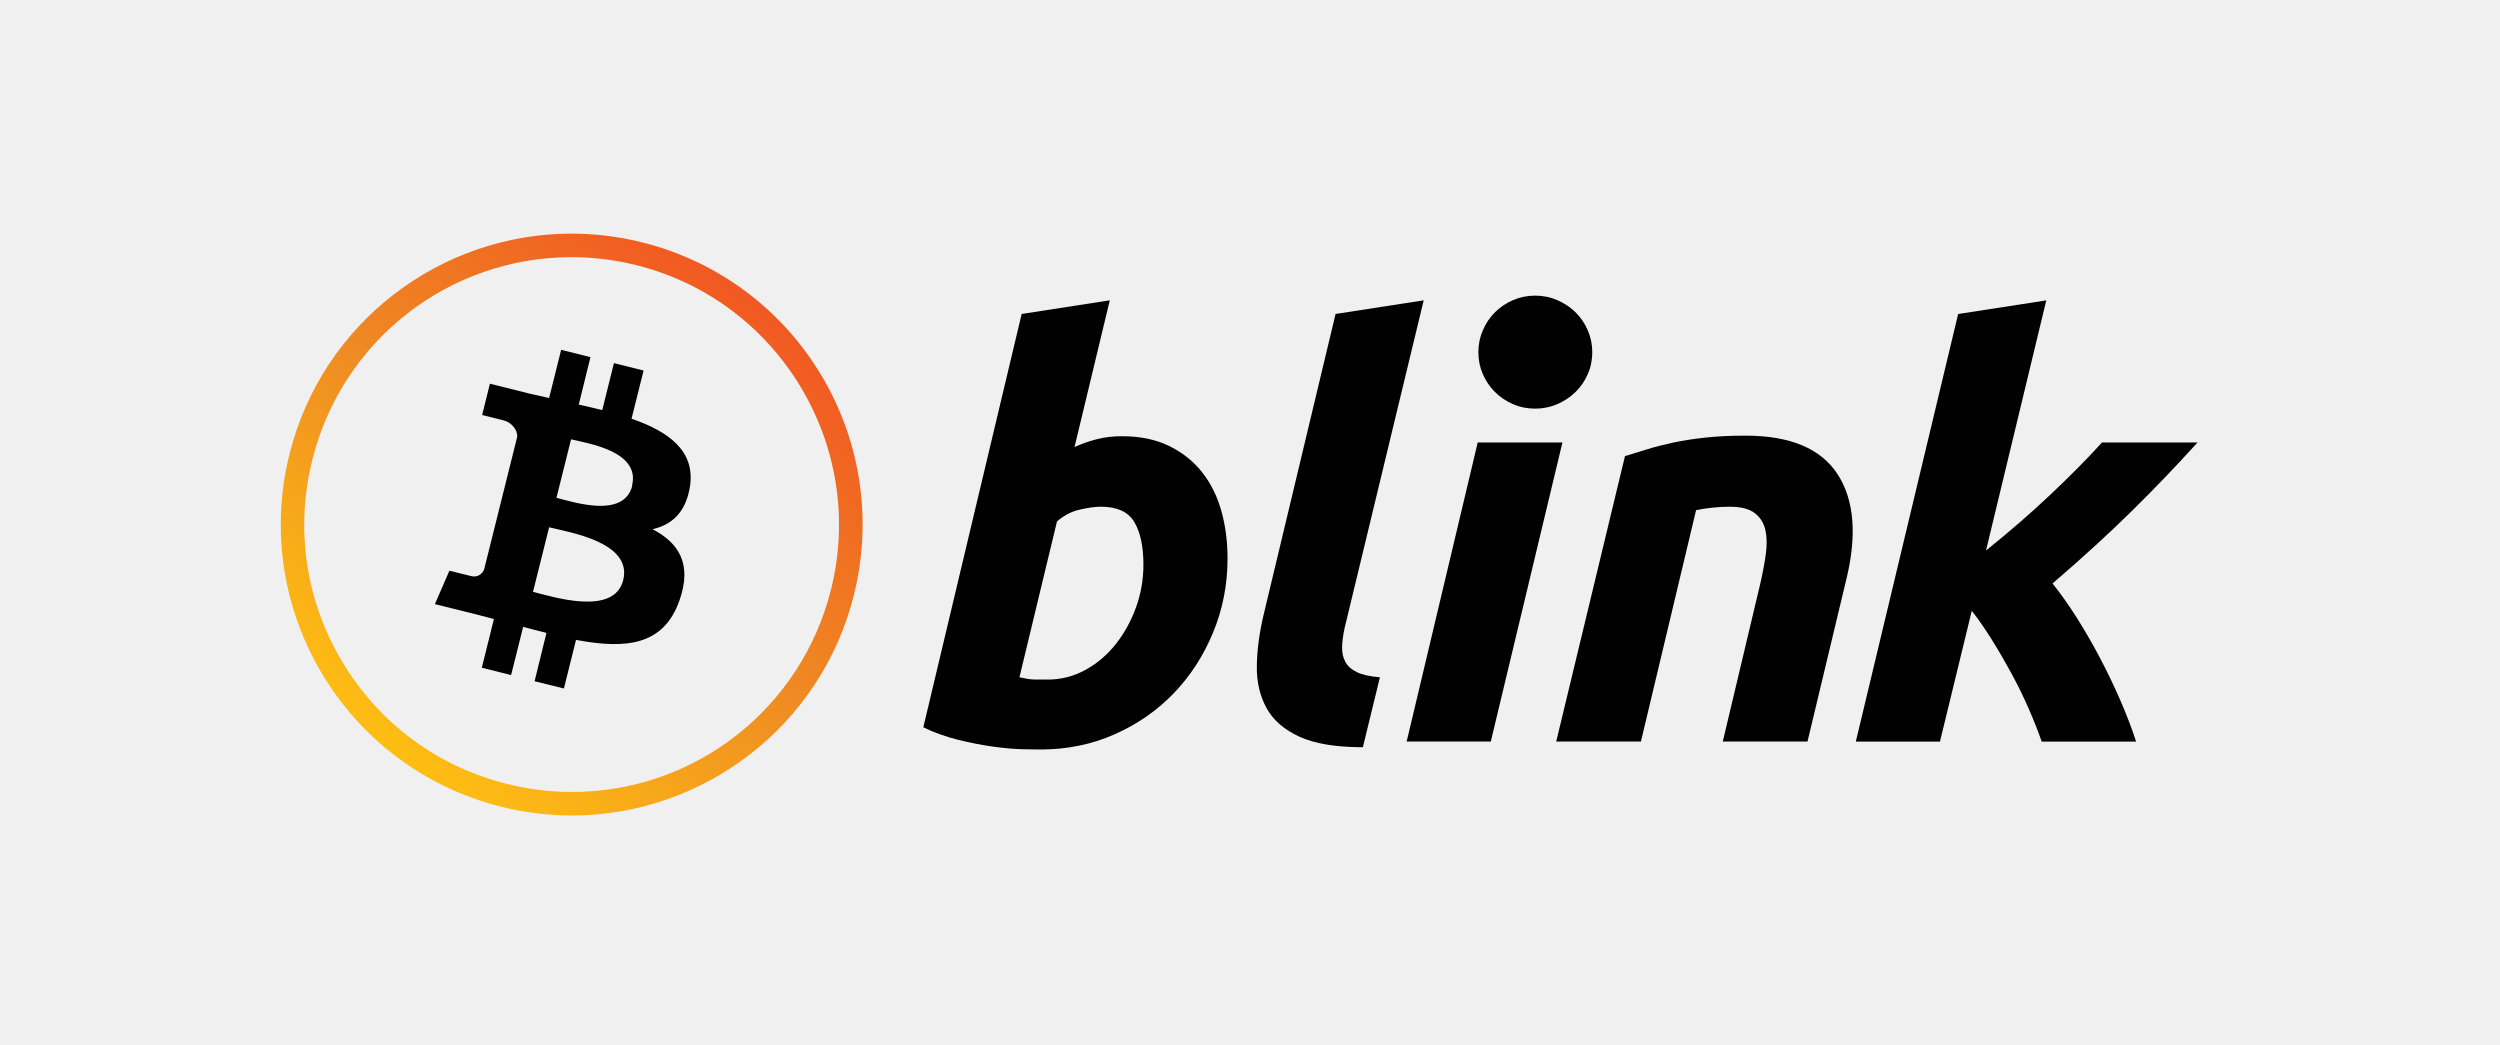
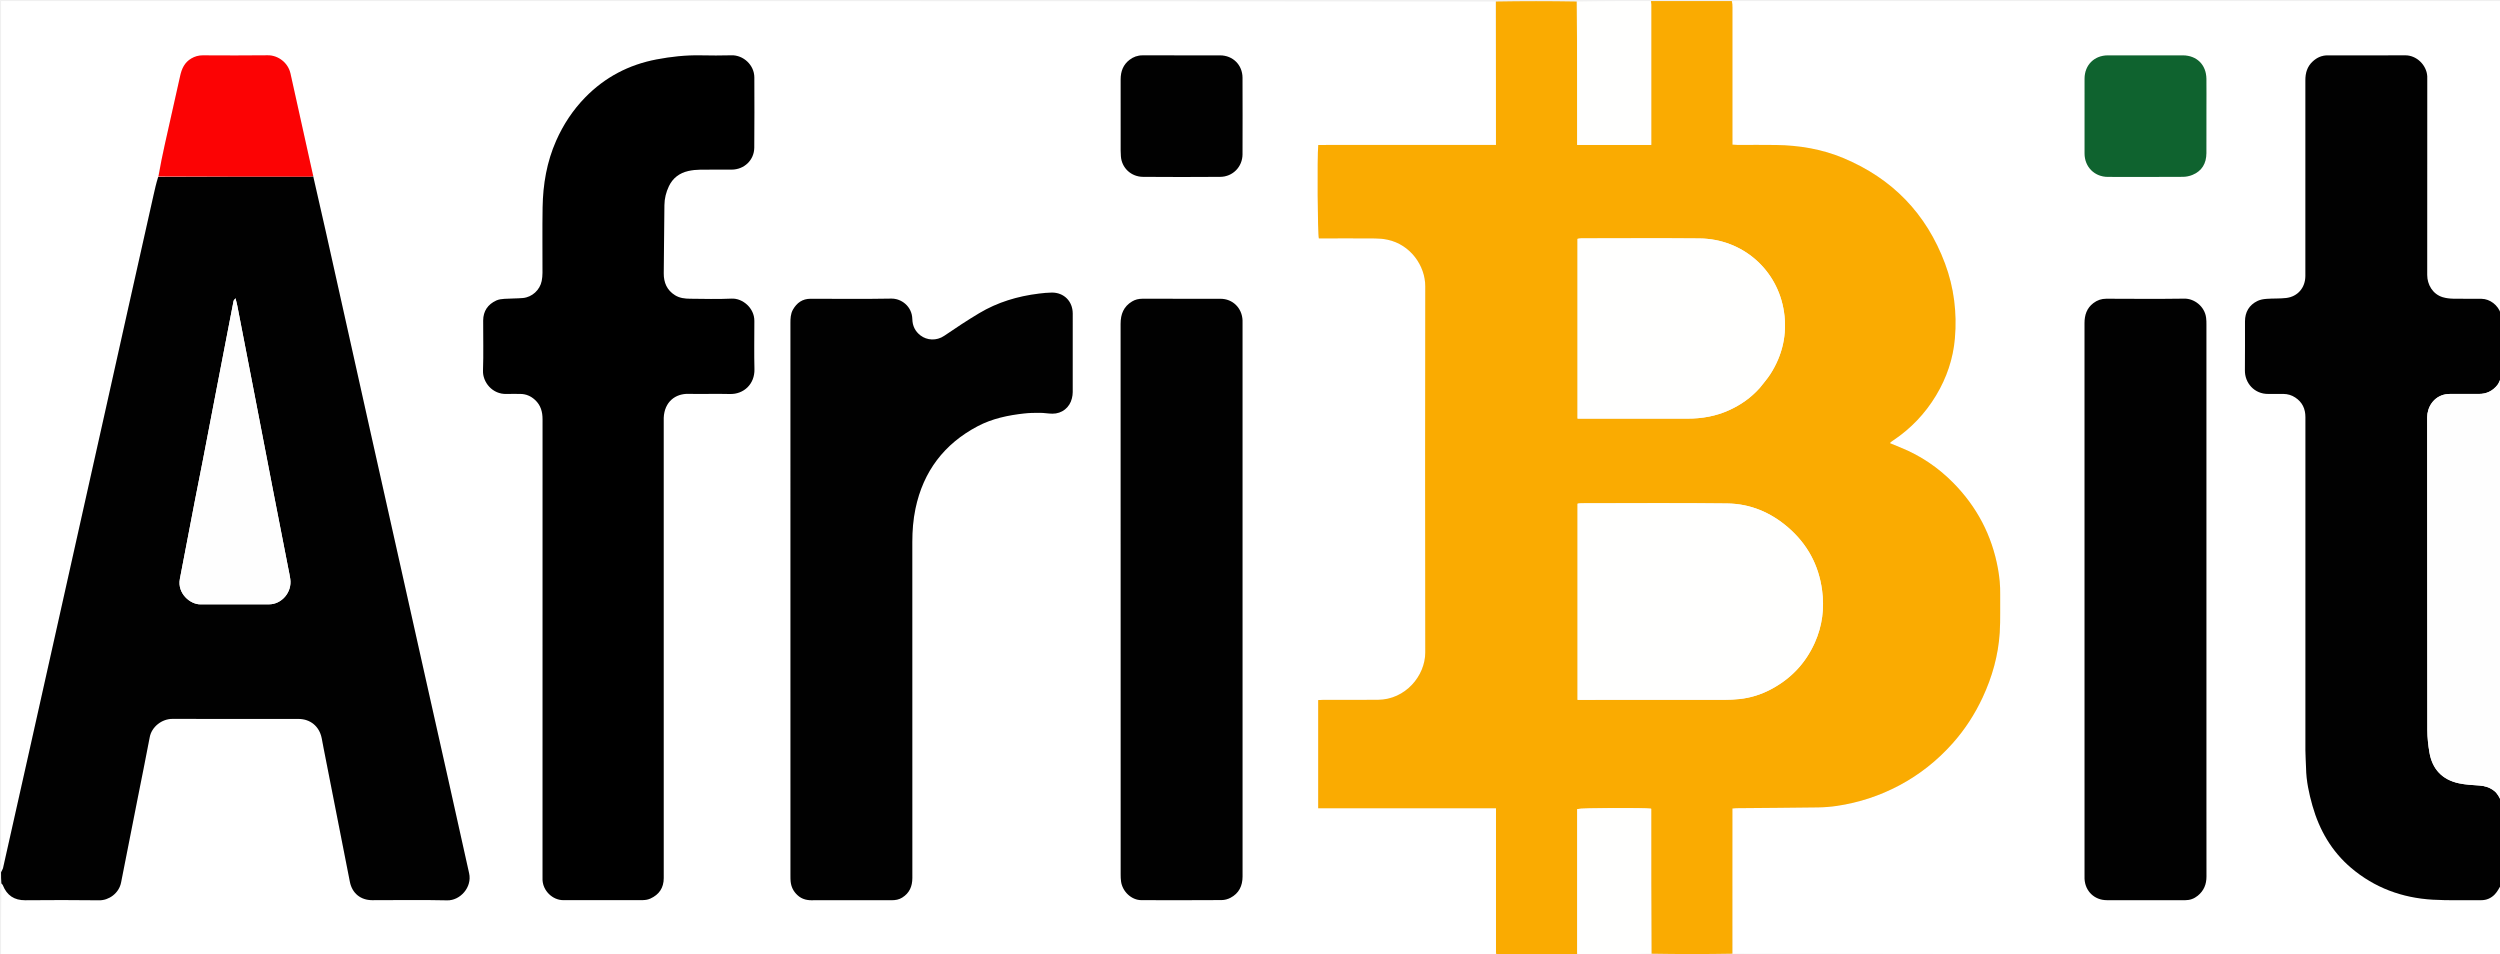
- <svg xmlns="http://www.w3.org/2000/svg" viewBox="0 0 1003 419" fill="none">
-   <path d="M257.76 97.27C257.66 97.24 257.55 97.21 257.44 97.19C248.01 94.85 238.57 93.73 229.27 93.73H229.23C176.88 93.75 129.27 129.25 116.1 182.36C100.59 244.91 138.72 308.2 201.27 323.71C210.7 326.05 220.15 327.17 229.45 327.17C281.82 327.17 329.45 291.66 342.62 238.54C358.1 176.11 320.15 112.93 257.76 97.27ZM333.46 236.27C321.57 284.23 278.79 317.73 229.45 317.73C220.77 317.73 212.05 316.66 203.54 314.55C175.73 307.66 152.28 290.35 137.49 265.81C122.7 241.27 118.36 212.44 125.26 184.64C137.15 136.69 179.97 103.2 229.3 103.17C237.97 103.17 246.67 104.24 255.25 106.37L255.36 106.4L255.47 106.43C312.67 120.78 347.65 179.03 333.46 236.27Z" fill="url(#paint0_linear_741_321)" />
-   <path d="M253.68 194.83C250.33 208.24 229.89 201.36 223.25 199.72L229.11 176.26C235.64 177.87 257.03 180.95 253.57 194.82H253.68V194.83ZM250.03 232.73C246.41 247.34 221.81 239.43 213.84 237.45L220.31 211.55C228.28 213.56 253.82 217.48 250.03 232.73ZM276.84 195.03C278.95 180.75 268.09 173.08 253.38 167.99L258.21 148.65L246.31 145.7L241.62 164.53C238.54 163.76 235.35 163.02 232.2 162.32L236.89 143.29L225.13 140.34L220.3 159.68L212.8 158L196.55 153.94L193.43 166.51C193.43 166.51 201.55 168.49 201.98 168.65C204.61 169.18 207.73 172.01 207.48 175.35L194.27 228.3C193.55 230.56 191.14 231.8 188.88 231.08C188.63 231.01 180.3 228.97 180.3 228.97L174.47 242.38L189.78 246.17L198.16 248.35L193.3 267.89L205.06 270.84L209.89 251.5C213.06 252.37 216.18 253.17 219.24 253.91L214.48 273.31L226.24 276.22L231.1 256.72C251.21 260.51 266.25 259 272.62 240.84C277.75 226.23 272.35 217.82 261.8 212.32C269.5 210.55 275.2 205.63 276.84 195.03Z" fill="#010101" />
-   <path d="M450.06 175.01C457.36 175.01 463.67 176.3 468.99 178.89C474.31 181.48 478.72 184.97 482.22 189.38C485.72 193.79 488.3 198.96 489.98 204.89C491.65 210.82 492.49 217.21 492.49 224.05C492.49 234.54 490.55 244.47 486.67 253.82C482.79 263.17 477.51 271.31 470.82 278.23C464.13 285.15 456.22 290.63 447.09 294.65C437.97 298.68 428.08 300.7 417.43 300.7C416.06 300.7 413.67 300.66 410.24 300.59C406.82 300.51 402.9 300.17 398.49 299.56C394.08 298.95 389.4 298.04 384.46 296.82C379.52 295.61 374.84 293.93 370.43 291.8L409.89 125.96L445.25 120.49L431.1 179.35C434.14 177.98 437.18 176.92 440.23 176.16C443.29 175.39 446.56 175.01 450.06 175.01ZM420.41 272.64C425.73 272.64 430.75 271.35 435.47 268.76C440.18 266.18 444.25 262.72 447.67 258.38C451.09 254.05 453.79 249.14 455.77 243.67C457.75 238.19 458.74 232.49 458.74 226.56C458.74 219.26 457.52 213.56 455.09 209.45C452.66 205.35 448.17 203.29 441.63 203.29C439.5 203.29 436.73 203.67 433.3 204.43C429.88 205.19 426.8 206.79 424.06 209.22L409 271.73C409.91 271.88 410.71 272.03 411.39 272.19C412.07 272.34 412.79 272.46 413.56 272.53C414.32 272.61 415.23 272.64 416.3 272.64C417.36 272.64 418.73 272.64 420.41 272.64Z" fill="#010101" />
-   <path d="M546.78 299.79C535.98 299.79 527.5 298.38 521.35 295.57C515.19 292.76 510.78 288.92 508.12 284.05C505.46 279.18 504.16 273.6 504.24 267.28C504.32 260.97 505.19 254.24 506.86 247.09L535.83 125.96L571.19 120.49L539.48 251.88C538.87 254.62 538.53 257.13 538.45 259.41C538.37 261.69 538.79 263.71 539.71 265.45C540.62 267.2 542.18 268.61 544.39 269.67C546.59 270.73 549.67 271.42 553.63 271.72L546.78 299.79Z" fill="#010101" />
-   <path d="M598.11 297.51H564.35L592.86 177.52H626.85L598.11 297.51Z" fill="#010101" />
-   <path d="M651.94 182.99C654.52 182.23 657.38 181.36 660.49 180.37C663.61 179.38 667.11 178.47 670.98 177.63C674.86 176.8 679.19 176.11 683.99 175.58C688.78 175.05 694.22 174.78 700.3 174.78C718.24 174.78 730.56 179.95 737.26 190.29C743.95 200.63 745.09 214.78 740.68 232.72L725.17 297.51H691.18L706.24 234.09C707.15 230.14 707.87 226.3 708.41 222.57C708.94 218.84 708.9 215.57 708.3 212.76C707.69 209.95 706.28 207.67 704.08 205.92C701.87 204.17 698.49 203.3 693.93 203.3C689.52 203.3 685.03 203.76 680.47 204.67L658.34 297.51H624.35L651.94 182.99Z" fill="#010101" />
-   <path d="M796.79 220.86C805.91 213.56 814.5 206.11 822.57 198.5C830.63 190.9 837.55 183.9 843.33 177.51H881.65C873.13 186.94 864.27 196.18 855.07 205.23C845.87 214.28 835.34 223.9 823.47 234.09C826.66 238.05 829.89 242.61 833.17 247.78C836.44 252.95 839.56 258.35 842.52 263.98C845.49 269.61 848.22 275.31 850.73 281.09C853.24 286.87 855.33 292.35 857 297.52H819.13C817.76 293.57 816.05 289.23 814 284.52C811.95 279.81 809.67 275.13 807.16 270.49C804.65 265.85 802.03 261.33 799.29 256.92C796.55 252.51 793.82 248.56 791.08 245.06L778.31 297.53H744.55L785.61 125.98L820.97 120.51L796.79 220.86Z" fill="#010101" />
-   <path d="M638.82 141.28C638.82 144.44 638.22 147.38 637.01 150.12C635.81 152.86 634.16 155.25 632.09 157.28C630.01 159.31 627.58 160.93 624.8 162.14C622.02 163.34 619.05 163.95 615.9 163.95C612.74 163.95 609.78 163.35 607 162.14C604.22 160.94 601.81 159.32 599.78 157.28C597.75 155.25 596.13 152.86 594.92 150.12C593.72 147.38 593.12 144.44 593.12 141.28C593.12 138.21 593.72 135.28 594.92 132.5C596.12 129.72 597.74 127.31 599.78 125.28C601.82 123.25 604.22 121.63 607 120.42C609.78 119.22 612.75 118.61 615.9 118.61C619.05 118.61 622.02 119.21 624.8 120.42C627.58 121.63 630.01 123.24 632.09 125.28C634.16 127.31 635.8 129.72 637.01 132.5C638.22 135.28 638.82 138.21 638.82 141.28Z" fill="#010101" />
-   <defs>
-     <linearGradient id="paint0_linear_741_321" x1="157.376" y1="302.337" x2="301.337" y2="118.572" gradientUnits="userSpaceOnUse">
-       <stop stop-color="#FEBE13" />
-       <stop offset="0.5" stop-color="#EF8B22" />
-       <stop offset="1" stop-color="#F15822" />
-     </linearGradient>
-   </defs>
+ <svg xmlns="http://www.w3.org/2000/svg" version="1.1" id="Layer_1" x="0px" y="0px" width="100%" viewBox="0 0 4800 1830" enable-background="new 0 0 4800 1830" xml:space="preserve">
+   <path fill="#FFFFFF" opacity="1" stroke="none" d=" M2872,1832   C1915.333,1832 958.667,1832 2,1832   C2,1787.124 2,1742.469 2.687,1697.072   C4.084,1697.443 4.991,1698.477 5.475,1699.681   C13.29,1719.12 27.281,1728.626 48.588,1728.454   C95.911,1728.073 143.245,1727.908 190.562,1728.554   C208.513,1728.799 228.346,1715.477 232.473,1694.38   C242.847,1641.35 253.353,1588.346 263.829,1535.336   C271.735,1495.333 279.962,1455.391 287.481,1415.315   C291.152,1395.748 310.446,1380.176 331.167,1380.237   C411.821,1380.478 492.476,1380.304 573.13,1380.356   C595.853,1380.37 612.971,1394.517 617.605,1416.897   C618.949,1423.389 620.026,1429.935 621.303,1436.44   C630.821,1484.916 640.365,1533.387 649.889,1581.862   C657.175,1618.946 664.331,1656.055 671.767,1693.109   C676.201,1715.203 692.447,1728.324 714.759,1728.331   C762.752,1728.346 810.762,1727.564 858.73,1728.656   C883.271,1729.214 906.779,1703.7 900.674,1676.58   C887.344,1617.367 874.36,1558.077 861.131,1498.841   C846.096,1431.516 830.92,1364.223 815.857,1296.904   C796.884,1212.111 777.979,1127.303 759.015,1042.508   C742.657,969.361 726.233,896.229 709.884,823.08   C696.863,764.824 683.914,706.552 670.929,648.288   C655.851,580.633 640.82,512.966 625.664,445.329   C617.688,409.736 609.486,374.193 601.497,337.967   C601.264,336.371 600.806,335.462 600.592,334.499   C586.274,270.087 571.852,205.697 557.746,141.238   C553.074,119.89 533.413,105.901 514.075,106.158   C472.461,106.711 430.835,106.399 389.214,106.266   C381.307,106.24 374.196,108.256 367.442,112.182   C354.641,119.624 349.043,131.49 345.985,145.362   C336.277,189.397 326.192,233.349 316.415,277.369   C311.887,297.752 307.734,318.219 302.974,339.45   C300.059,351.253 297.571,362.253 295.104,373.257   C278.711,446.392 262.296,519.522 245.941,592.666   C231.542,657.068 217.23,721.49 202.846,785.896   C186.655,858.396 170.417,930.885 154.218,1003.383   C136.499,1082.68 118.806,1161.983 101.091,1241.281   C85.98,1308.925 70.861,1376.568 55.73,1444.208   C39.152,1518.318 22.579,1592.428 5.877,1666.51   C5.279,1669.163 3.323,1671.51 2,1674   C2,1116.767 2,559.533 2,2   C958.062,2 1914.124,2 2871.223,2.93   C2872.261,95.063 2872.261,186.266 2872.261,278.31   C2856.862,278.31 2842.6,278.31 2828.339,278.31   C2814.34,278.31 2800.341,278.31 2786.342,278.31   C2772.009,278.31 2757.677,278.31 2743.344,278.31   C2729.345,278.31 2715.346,278.31 2701.347,278.31   C2687.015,278.31 2672.683,278.31 2658.351,278.31   C2644.018,278.31 2629.686,278.31 2615.354,278.31   C2601.354,278.31 2587.356,278.281 2573.357,278.318   C2559.181,278.356 2544.993,278.141 2531.013,278.469   C2528.835,302.767 2529.821,450.278 2532.214,457.69   C2535.719,457.69 2539.372,457.69 2543.025,457.69   C2575.356,457.69 2607.688,457.539 2640.017,457.798   C2647.942,457.862 2656.004,458.562 2663.752,460.175   C2707.97,469.379 2736.563,510.148 2736.5,549.634   C2736.126,783.95 2736.104,1018.267 2736.5,1252.583   C2736.577,1297.635 2698.45,1343.28 2645.482,1343.64   C2610.819,1343.875 2576.154,1343.671 2541.49,1343.704   C2537.97,1343.707 2534.451,1343.986 2530.91,1344.138   C2530.91,1413.709 2530.91,1482.203 2530.91,1551.926   C2644.912,1551.926 2758.326,1551.926 2872.315,1551.926   C2872.315,1556.116 2872.315,1559.077 2872.315,1562.038   C2872.315,1649.365 2872.318,1736.692 2872.302,1824.019   C2872.302,1826.68 2872.105,1829.34 2872,1832  M1274.334,1239   C1274.334,1095.698 1274.334,952.395 1274.334,809.093   C1274.334,806.76 1274.246,804.423 1274.348,802.095   C1275.712,771.154 1297.075,755.722 1321.326,756.212   C1347.976,756.749 1374.659,755.788 1401.302,756.486   C1428.409,757.197 1449.211,736.991 1448.502,708.932   C1447.753,679.291 1448.334,649.616 1448.334,619.956   C1448.334,618.623 1448.327,617.29 1448.334,615.957   C1448.456,591.468 1425.753,572.398 1404.779,573.368   C1378.175,574.599 1351.47,573.816 1324.811,573.588   C1314.853,573.503 1304.938,572.376 1296.133,566.927   C1280.453,557.225 1274.258,542.492 1274.381,524.765   C1274.682,481.165 1275.243,437.567 1275.65,393.968   C1275.769,381.121 1278.823,368.961 1284.317,357.452   C1291.842,341.689 1304.654,332.191 1321.425,328.359   C1328.801,326.673 1336.517,325.915 1344.097,325.788   C1364.42,325.446 1384.754,325.79 1405.081,325.64   C1428.828,325.465 1447.927,307.451 1448.186,283.643   C1448.677,238.658 1448.35,193.664 1448.321,148.674   C1448.306,124.77 1426.975,105.549 1404.541,106.206   C1384.562,106.791 1364.548,106.617 1344.559,106.26   C1316.223,105.755 1288.309,108.788 1260.501,114.095   C1207.308,124.246 1161.542,148.198 1123.713,186.917   C1100.024,211.164 1081.612,239.085 1067.869,270.103   C1049.827,310.824 1042.539,353.816 1041.814,397.946   C1041.125,439.925 1041.72,481.925 1041.597,523.915   C1041.582,529.177 1041.079,534.526 1040.033,539.678   C1036.56,556.796 1021.6,570.592 1004.109,572.201   C992.233,573.294 980.232,572.97 968.321,573.781   C963.115,574.135 957.569,574.815 952.911,576.949   C936.651,584.396 927.808,597.303 927.713,615.416   C927.545,647.408 928.561,679.435 927.359,711.383   C926.524,733.562 945.143,757.349 972.778,756.381   C981.433,756.078 990.106,756.334 998.771,756.334   C1009.95,756.334 1019.435,760.474 1027.527,768.059   C1038.212,778.074 1041.722,790.692 1041.719,804.955   C1041.649,1096.89 1041.666,1388.825 1041.666,1680.76   C1041.666,1683.76 1041.544,1686.766 1041.693,1689.758   C1042.722,1710.413 1060.883,1728.224 1081.52,1728.285   C1132.508,1728.435 1183.497,1728.415 1234.485,1728.202   C1239.323,1728.182 1244.541,1727.163 1248.917,1725.157   C1265.534,1717.539 1274.369,1704.61 1274.362,1685.901   C1274.311,1537.601 1274.334,1389.301 1274.334,1239  M1565.124,1728.335   C1614.115,1728.335 1663.105,1728.27 1712.096,1728.407   C1719.29,1728.427 1725.944,1727.257 1732.092,1723.458   C1746.183,1714.751 1751.708,1701.762 1751.703,1685.625   C1751.647,1470.664 1751.685,1255.703 1751.635,1040.741   C1751.63,1019.105 1753.28,997.653 1757.725,976.469   C1772.728,904.973 1812.823,852.205 1877.276,818.249   C1904.925,803.683 1935.223,797.351 1966.059,793.887   C1976.241,792.742 1986.577,792.592 1996.839,792.64   C2004.772,792.677 2012.695,794.17 2020.63,794.247   C2038.946,794.425 2053.931,782.454 2058.108,764.619   C2059.006,760.785 2059.594,756.779 2059.602,752.85   C2059.7,702.526 2059.76,652.202 2059.624,601.878   C2059.56,578.376 2042.667,561.534 2019.402,561.758   C2011.14,561.838 2002.851,562.703 1994.636,563.712   C1953.964,568.706 1915.291,580.261 1880.024,601.362   C1857.233,614.998 1835.019,629.659 1813.099,644.668   C1797.9,655.076 1779.597,653.331 1767.588,644.252   C1757.031,636.269 1751.956,625.707 1751.632,612.547   C1751.03,588.084 1730.477,572.987 1711.266,573.34   C1659.626,574.29 1607.957,573.692 1556.3,573.648   C1540.712,573.635 1529.972,581.398 1522.515,594.427   C1517.881,602.522 1517.629,611.478 1517.63,620.534   C1517.671,974.136 1517.664,1327.739 1517.678,1681.342   C1517.678,1685 1517.677,1688.678 1518.021,1692.314   C1518.995,1702.628 1523.262,1711.265 1530.884,1718.464   C1540.113,1727.18 1551.133,1729.232 1565.124,1728.335  M2385.666,1021   C2385.666,888.048 2385.667,755.096 2385.666,622.144   C2385.666,619.811 2385.738,617.476 2385.654,615.147   C2384.803,591.46 2366.79,573.702 2343.431,573.679   C2293.449,573.63 2243.467,573.719 2193.485,573.603   C2186.279,573.586 2179.696,575.13 2173.56,578.819   C2157.353,588.565 2151.57,603.324 2151.576,621.696   C2151.696,974.236 2151.663,1326.777 2151.693,1679.317   C2151.694,1683.634 2151.816,1687.994 2152.41,1692.26   C2155.164,1712.049 2172.549,1728.233 2191.552,1728.286   C2242.867,1728.43 2294.183,1728.474 2345.496,1728.141   C2351.222,1728.104 2357.467,1726.408 2362.551,1723.732   C2378.813,1715.174 2385.699,1700.898 2385.695,1682.764   C2385.65,1462.842 2385.666,1242.921 2385.666,1021  M2151.66,153.301   C2151.66,198.633 2151.65,243.965 2151.68,289.298   C2151.683,292.954 2151.868,296.617 2152.137,300.264   C2153.765,322.344 2171.623,339.375 2194.713,339.558   C2244.042,339.947 2293.378,339.938 2342.707,339.565   C2366.98,339.382 2385.553,320.262 2385.626,296.187   C2385.775,247.189 2385.828,198.189 2385.604,149.191   C2385.492,124.531 2366.975,106.356 2342.59,106.335   C2292.925,106.293 2243.26,106.366 2193.594,106.285   C2184.219,106.269 2175.967,109.28 2168.704,114.884   C2156.801,124.069 2151.675,136.582 2151.66,153.301  z" />
+   <path fill="#FFFFFF" opacity="1" stroke="none" d=" M4802,1700   C4802,1743.977 4802,1787.953 4802,1832   C4310.619,1832 3819.237,1832 3327.059,1831.07   C3326.261,1737.606 3326.261,1645.071 3326.261,1552.284   C3329.467,1552.016 3331.412,1551.728 3333.36,1551.711   C3385.965,1551.229 3438.572,1550.929 3491.173,1550.199   C3503.097,1550.033 3515.098,1549.05 3526.896,1547.307   C3569.031,1541.081 3608.969,1527.944 3646.63,1507.952   C3685.552,1487.29 3719.52,1460.285 3748.783,1427.459   C3772.394,1400.975 3791.57,1371.488 3806.581,1339.275   C3825.021,1299.704 3836.692,1258.258 3839.46,1214.721   C3841.022,1190.157 3839.999,1165.434 3840.355,1140.786   C3840.592,1124.434 3839.037,1108.29 3836.149,1092.212   C3824.623,1028.038 3795.572,972.859 3749.887,926.676   C3721.062,897.536 3687.543,874.841 3649.369,859.375   C3642.545,856.61 3635.753,853.764 3628.755,850.876   C3629.694,849.614 3629.987,848.961 3630.489,848.592   C3632.096,847.408 3633.775,846.322 3635.435,845.21   C3669.123,822.639 3696.355,793.96 3717.254,759.192   C3737.639,725.277 3750.119,688.548 3753.416,649.301   C3757.525,600.38 3751.729,552.407 3734.465,506.105   C3698.668,410.098 3633.196,342.673 3538.813,303.316   C3497.818,286.222 3454.686,279.113 3410.468,278.383   C3385.813,277.976 3361.145,278.33 3336.482,278.285   C3333.297,278.279 3330.111,277.935 3326.316,277.712   C3326.316,273.166 3326.316,269.551 3326.316,265.935   C3326.316,181.95 3326.32,97.964 3326.302,13.979   C3326.302,9.986 3326.105,5.993 3326,2   C3817.797,2 4309.594,2 4802,2   C4802,201.381 4802,400.763 4801.314,600.845   C4796.195,585.982 4780.849,573.94 4764.477,573.72   C4746.486,573.478 4728.484,573.925 4710.499,573.532   C4703.616,573.381 4696.506,572.593 4689.948,570.614   C4670.645,564.787 4660.199,546.191 4660.229,528.004   C4660.431,403.712 4660.335,279.42 4660.334,155.128   C4660.334,152.129 4660.487,149.119 4660.292,146.133   C4658.916,125.011 4639.955,106.128 4618.083,106.244   C4568.434,106.508 4518.783,106.351 4469.133,106.308   C4457.928,106.299 4448.628,110.409 4440.424,117.987   C4429.833,127.769 4426.323,140.049 4426.324,153.882   C4426.339,279.174 4426.354,404.465 4426.315,529.757   C4426.308,552.263 4411.72,569.538 4389.51,572.139   C4377.029,573.601 4364.308,572.881 4351.744,573.813   C4345.927,574.245 4339.749,575.281 4334.564,577.77   C4318.366,585.546 4310.483,599.137 4310.382,616.968   C4310.204,648.29 4310.673,679.619 4310.223,710.935   C4309.877,734.949 4327.943,756.674 4355.273,756.354   C4364.936,756.241 4374.601,756.29 4384.264,756.35   C4392.419,756.401 4399.954,758.64 4406.787,763.127   C4420.435,772.09 4426.424,784.731 4426.415,801.054   C4426.292,1014.317 4426.313,1227.579 4426.39,1440.842   C4426.394,1452.114 4427.406,1463.381 4427.615,1474.657   C4428.075,1499.416 4433.23,1523.392 4439.943,1547.026   C4453.238,1593.831 4476.83,1634.631 4514.131,1666.312   C4559.205,1704.592 4612.304,1724.026 4670.937,1727.398   C4701.821,1729.175 4732.869,1728.101 4763.842,1728.344   C4774.084,1728.424 4782.906,1724.463 4789.773,1717.379   C4794.643,1712.356 4797.979,1705.846 4802,1700  M4236.335,1559   C4236.335,1247.053 4236.337,935.106 4236.312,623.159   C4236.312,618.84 4236.276,614.482 4235.741,610.207   C4232.946,587.864 4212.518,573.137 4194.173,573.409   C4144.193,574.15 4094.194,573.762 4044.203,573.578   C4034.737,573.543 4026.605,576.396 4019.241,582.009   C4006.511,591.711 4002.281,605.016 4002.283,620.494   C4002.348,974.1 4002.333,1327.706 4002.333,1681.313   C4002.333,1683.312 4002.255,1685.316 4002.347,1687.311   C4003.432,1711.033 4021.361,1728.309 4045.02,1728.325   C4095.012,1728.36 4145.003,1728.252 4194.995,1728.411   C4204.46,1728.441 4212.568,1725.591 4219.792,1719.687   C4231.41,1710.191 4236.442,1697.872 4236.387,1682.979   C4236.236,1642.32 4236.335,1601.66 4236.335,1559  M4117,106.324   C4093.675,106.324 4070.35,106.315 4047.024,106.327   C4021.167,106.34 4002.47,124.751 4002.374,150.87   C4002.199,198.852 4002.228,246.836 4002.362,294.819   C4002.435,320.52 4021.467,339.563 4047.16,339.636   C4095.143,339.773 4143.127,339.807 4191.108,339.513   C4197.251,339.476 4203.763,338.163 4209.444,335.833   C4227.812,328.299 4236.139,313.622 4236.28,294.227   C4236.489,265.572 4236.334,236.915 4236.334,208.258   C4236.333,189.265 4236.522,170.269 4236.289,151.279   C4235.957,124.294 4217.717,106.341 4190.975,106.327   C4166.983,106.314 4142.992,106.324 4117,106.324  z" />
+   <path fill="#FAAB01" opacity="1" stroke="none" d=" M3325.063,2   C3326.105,5.993 3326.302,9.986 3326.302,13.979   C3326.32,97.964 3326.316,181.95 3326.316,265.935   C3326.316,269.551 3326.316,273.166 3326.316,277.712   C3330.111,277.935 3333.297,278.279 3336.482,278.285   C3361.145,278.33 3385.813,277.976 3410.468,278.383   C3454.686,279.113 3497.818,286.222 3538.813,303.316   C3633.196,342.673 3698.668,410.098 3734.465,506.105   C3751.729,552.407 3757.525,600.38 3753.416,649.301   C3750.119,688.548 3737.639,725.277 3717.254,759.192   C3696.355,793.96 3669.123,822.639 3635.435,845.21   C3633.775,846.322 3632.096,847.408 3630.489,848.592   C3629.987,848.961 3629.694,849.614 3628.755,850.876   C3635.753,853.764 3642.545,856.61 3649.369,859.375   C3687.543,874.841 3721.062,897.536 3749.887,926.676   C3795.572,972.859 3824.623,1028.038 3836.149,1092.212   C3839.037,1108.29 3840.592,1124.434 3840.355,1140.786   C3839.999,1165.434 3841.022,1190.157 3839.46,1214.721   C3836.692,1258.258 3825.021,1299.704 3806.581,1339.275   C3791.57,1371.488 3772.394,1400.975 3748.783,1427.459   C3719.52,1460.285 3685.552,1487.29 3646.63,1507.952   C3608.969,1527.944 3569.031,1541.081 3526.896,1547.307   C3515.098,1549.05 3503.097,1550.033 3491.173,1550.199   C3438.572,1550.929 3385.965,1551.229 3333.36,1551.711   C3331.412,1551.728 3329.467,1552.016 3326.261,1552.284   C3326.261,1645.071 3326.261,1737.606 3326.131,1831.07   C3274.625,1832 3223.25,1832 3171.069,1831.07   C3170.263,1737.62 3170.263,1645.098 3170.263,1552.732   C3155.735,1550.754 3036.038,1551.326 3028.314,1553.432   C3028.314,1556.854 3028.314,1560.476 3028.314,1564.099   C3028.314,1649.407 3028.319,1734.714 3028.301,1820.022   C3028.3,1824.015 3028.105,1828.007 3028,1832   C2976.625,1832 2925.25,1832 2872.937,1832   C2872.105,1829.34 2872.302,1826.68 2872.302,1824.019   C2872.318,1736.692 2872.315,1649.365 2872.315,1562.038   C2872.315,1559.077 2872.315,1556.116 2872.315,1551.926   C2758.326,1551.926 2644.912,1551.926 2530.91,1551.926   C2530.91,1482.203 2530.91,1413.709 2530.91,1344.138   C2534.451,1343.986 2537.97,1343.707 2541.49,1343.704   C2576.154,1343.671 2610.819,1343.875 2645.482,1343.64   C2698.45,1343.28 2736.577,1297.635 2736.5,1252.583   C2736.104,1018.267 2736.126,783.95 2736.5,549.634   C2736.563,510.148 2707.97,469.379 2663.752,460.175   C2656.004,458.562 2647.942,457.862 2640.017,457.798   C2607.688,457.539 2575.356,457.69 2543.025,457.69   C2539.372,457.69 2535.719,457.69 2532.214,457.69   C2529.821,450.278 2528.835,302.767 2531.013,278.469   C2544.993,278.141 2559.181,278.356 2573.357,278.318   C2587.356,278.281 2601.354,278.31 2615.354,278.31   C2629.686,278.31 2644.018,278.31 2658.351,278.31   C2672.683,278.31 2687.015,278.31 2701.347,278.31   C2715.346,278.31 2729.345,278.31 2743.344,278.31   C2757.677,278.31 2772.009,278.31 2786.342,278.31   C2800.341,278.31 2814.34,278.31 2828.339,278.31   C2842.6,278.31 2856.862,278.31 2872.261,278.31   C2872.261,186.266 2872.261,95.063 2872.131,2.93   C2923.375,2 2974.75,2 3027.193,2.93   C3028.26,95.052 3028.26,186.245 3028.26,278.308   C3076.283,278.307 3123.033,278.33 3170.317,278.292   C3170.317,274.166 3170.317,271.533 3170.317,268.9   C3170.317,182.26 3170.32,95.619 3170.304,8.979   C3170.303,6.653 3170.106,4.326 3170,2   C3221.375,2 3272.75,2 3325.063,2  M3484.533,1233.533   C3498.901,1201.458 3503.065,1168.022 3498.405,1133.266   C3491.887,1084.653 3469.956,1044.383 3432.924,1012.49   C3399.525,983.726 3360.379,967.213 3316.466,966.667   C3223.204,965.509 3129.919,966.308 3036.643,966.345   C3034.101,966.346 3031.559,966.807 3029.012,967.054   C3029.012,1092.787 3029.012,1217.842 3029.012,1343.686   C3033.301,1343.686 3036.913,1343.686 3040.524,1343.686   C3130.802,1343.686 3221.079,1343.727 3311.356,1343.625   C3320.631,1343.614 3329.942,1343.12 3339.17,1342.195   C3360.585,1340.05 3380.93,1333.652 3399.844,1323.68   C3437.798,1303.669 3466.275,1274.294 3484.533,1233.533  M3379.208,744.269   C3385.901,735.596 3393.281,727.362 3399.167,718.172   C3422.469,681.794 3431.568,641.61 3425.31,599.16   C3413.298,517.676 3345.415,458.582 3263.134,457.835   C3187.508,457.149 3111.871,457.681 3036.239,457.728   C3033.741,457.729 3031.244,458.295 3028.951,458.573   C3028.951,573.864 3028.951,688.318 3028.951,803.686   C3033.169,803.686 3036.76,803.686 3040.35,803.686   C3106.986,803.686 3173.623,803.613 3240.259,803.72   C3267.875,803.765 3294.494,799.047 3319.708,787.631   C3342.053,777.514 3361.887,763.774 3379.208,744.269  z" />
+   <path fill="#010101" opacity="1" stroke="none" d=" M2,1674.916   C3.323,1671.51 5.279,1669.163 5.877,1666.51   C22.579,1592.428 39.152,1518.318 55.73,1444.208   C70.861,1376.568 85.98,1308.925 101.091,1241.281   C118.806,1161.983 136.499,1082.68 154.218,1003.383   C170.417,930.885 186.655,858.396 202.846,785.896   C217.23,721.49 231.542,657.068 245.941,592.666   C262.296,519.522 278.711,446.392 295.104,373.257   C297.571,362.253 300.059,351.253 303.761,339.693   C401.476,339.155 497.968,339.178 594.46,339.17   C596.769,339.17 599.077,338.817 601.386,338.628   C609.486,374.193 617.688,409.736 625.664,445.329   C640.82,512.966 655.851,580.633 670.929,648.288   C683.914,706.552 696.863,764.824 709.884,823.08   C726.233,896.229 742.657,969.361 759.015,1042.508   C777.979,1127.303 796.884,1212.111 815.857,1296.904   C830.92,1364.223 846.096,1431.516 861.131,1498.841   C874.36,1558.077 887.344,1617.367 900.674,1676.58   C906.779,1703.7 883.271,1729.214 858.73,1728.656   C810.762,1727.564 762.752,1728.346 714.759,1728.331   C692.447,1728.324 676.201,1715.203 671.767,1693.109   C664.331,1656.055 657.175,1618.946 649.889,1581.862   C640.365,1533.387 630.821,1484.916 621.303,1436.44   C620.026,1429.935 618.949,1423.389 617.605,1416.897   C612.971,1394.517 595.853,1380.37 573.13,1380.356   C492.476,1380.304 411.821,1380.478 331.167,1380.237   C310.446,1380.176 291.152,1395.748 287.481,1415.315   C279.962,1455.391 271.735,1495.333 263.829,1535.336   C253.353,1588.346 242.847,1641.35 232.473,1694.38   C228.346,1715.477 208.513,1728.799 190.562,1728.554   C143.245,1727.908 95.911,1728.073 48.588,1728.454   C27.281,1728.626 13.29,1719.12 5.475,1699.681   C4.991,1698.477 4.084,1697.443 2.687,1696.165   C2,1689.277 2,1682.555 2,1674.916  M374.239,961.258   C364.583,1011.387 354.781,1061.49 345.33,1111.658   C340.137,1139.223 365.045,1160.421 384.716,1160.368   C428.705,1160.25 472.694,1160.404 516.683,1160.302   C540.519,1160.248 561.051,1137.34 557.303,1111.471   C556.306,1104.59 554.779,1097.784 553.445,1090.954   C543.66,1040.852 533.811,990.763 524.084,940.65   C512.399,880.448 500.832,820.223 489.18,760.014   C478.032,702.41 466.854,644.812 455.643,587.221   C454.798,582.878 453.586,578.606 452.15,572.667   C450.147,575.424 448.757,576.518 448.485,577.842   C446.281,588.556 444.301,599.316 442.227,610.058   C431.104,667.664 419.958,725.267 408.851,782.876   C402.386,816.406 396.048,849.961 389.521,883.478   C384.58,908.855 379.43,934.191 374.239,961.258  z" />
+   <path fill="#010101" opacity="1" stroke="none" d=" M4802,1699.063   C4797.979,1705.846 4794.643,1712.356 4789.773,1717.379   C4782.906,1724.463 4774.084,1728.424 4763.842,1728.344   C4732.869,1728.101 4701.821,1729.175 4670.937,1727.398   C4612.304,1724.026 4559.205,1704.592 4514.131,1666.312   C4476.83,1634.631 4453.238,1593.831 4439.943,1547.026   C4433.23,1523.392 4428.075,1499.416 4427.615,1474.657   C4427.406,1463.381 4426.394,1452.114 4426.39,1440.842   C4426.313,1227.579 4426.292,1014.317 4426.415,801.054   C4426.424,784.731 4420.435,772.09 4406.787,763.127   C4399.954,758.64 4392.419,756.401 4384.264,756.35   C4374.601,756.29 4364.936,756.241 4355.273,756.354   C4327.943,756.674 4309.877,734.949 4310.223,710.935   C4310.673,679.619 4310.204,648.29 4310.382,616.968   C4310.483,599.137 4318.366,585.546 4334.564,577.77   C4339.749,575.281 4345.927,574.245 4351.744,573.813   C4364.308,572.881 4377.029,573.601 4389.51,572.139   C4411.72,569.538 4426.308,552.263 4426.315,529.757   C4426.354,404.465 4426.339,279.174 4426.324,153.882   C4426.323,140.049 4429.833,127.769 4440.424,117.987   C4448.628,110.409 4457.928,106.299 4469.133,106.308   C4518.783,106.351 4568.434,106.508 4618.083,106.244   C4639.955,106.128 4658.916,125.011 4660.292,146.133   C4660.487,149.119 4660.334,152.129 4660.334,155.128   C4660.335,279.42 4660.431,403.712 4660.229,528.004   C4660.199,546.191 4670.645,564.787 4689.948,570.614   C4696.506,572.593 4703.616,573.381 4710.499,573.532   C4728.484,573.925 4746.486,573.478 4764.477,573.72   C4780.849,573.94 4796.195,585.982 4801.314,601.773   C4802,642.708 4802,683.417 4801.604,725.648   C4799.156,731.262 4797.735,735.861 4794.933,739.352   C4785.907,750.599 4774.118,756.513 4759.405,756.374   C4741.081,756.201 4722.753,756.301 4704.427,756.365   C4701.468,756.375 4698.466,756.57 4695.557,757.09   C4672.15,761.269 4660.162,782.394 4660.184,801.299   C4660.422,1001.553 4660.25,1201.807 4660.502,1402.061   C4660.521,1416.235 4662.106,1430.555 4664.483,1444.549   C4669.955,1476.756 4689.062,1497.071 4721.064,1503.91   C4733.937,1506.66 4747.312,1507.336 4760.507,1508.203   C4771.165,1508.903 4780.657,1511.983 4788.979,1518.585   C4795.366,1523.651 4798.615,1530.886 4802,1538   C4802,1591.375 4802,1644.75 4802,1699.063  z" />
+   <path fill="#FEFEFE" opacity="1" stroke="none" d=" M4802,1537.063   C4798.615,1530.886 4795.366,1523.651 4788.979,1518.585   C4780.657,1511.983 4771.165,1508.903 4760.507,1508.203   C4747.312,1507.336 4733.937,1506.66 4721.064,1503.91   C4689.062,1497.071 4669.955,1476.756 4664.483,1444.549   C4662.106,1430.555 4660.521,1416.235 4660.502,1402.061   C4660.25,1201.807 4660.422,1001.553 4660.184,801.299   C4660.162,782.394 4672.15,761.269 4695.557,757.09   C4698.466,756.57 4701.468,756.375 4704.427,756.365   C4722.753,756.301 4741.081,756.201 4759.405,756.374   C4774.118,756.513 4785.907,750.599 4794.933,739.352   C4797.735,735.861 4799.156,731.262 4801.604,726.585   C4802,996.042 4802,1266.084 4802,1537.063  z" />
+   <path fill="#FFFFFE" opacity="1" stroke="none" d=" M3028.937,1832   C3028.105,1828.007 3028.3,1824.015 3028.301,1820.022   C3028.319,1734.714 3028.314,1649.407 3028.314,1564.099   C3028.314,1560.476 3028.314,1556.854 3028.314,1553.432   C3036.038,1551.326 3155.735,1550.754 3170.263,1552.732   C3170.263,1645.098 3170.263,1737.62 3170.131,1831.07   C3123.292,1832 3076.583,1832 3028.937,1832  z" />
+   <path fill="#FFFFFE" opacity="1" stroke="none" d=" M3169.063,2   C3170.106,4.326 3170.303,6.653 3170.304,8.979   C3170.32,95.619 3170.317,182.26 3170.317,268.9   C3170.317,271.533 3170.317,274.166 3170.317,278.292   C3123.033,278.33 3076.283,278.307 3028.26,278.308   C3028.26,186.245 3028.26,95.052 3028.13,2.93   C3074.708,2 3121.417,2 3169.063,2  z" />
+   <path fill="#000000" opacity="1" stroke="none" d=" M1274.334,1240   C1274.334,1389.301 1274.311,1537.601 1274.362,1685.901   C1274.369,1704.61 1265.534,1717.539 1248.917,1725.157   C1244.541,1727.163 1239.323,1728.182 1234.485,1728.202   C1183.497,1728.415 1132.508,1728.435 1081.52,1728.285   C1060.883,1728.224 1042.722,1710.413 1041.693,1689.758   C1041.544,1686.766 1041.666,1683.76 1041.666,1680.76   C1041.666,1388.825 1041.649,1096.89 1041.719,804.955   C1041.722,790.692 1038.212,778.074 1027.527,768.059   C1019.435,760.474 1009.95,756.334 998.771,756.334   C990.106,756.334 981.433,756.078 972.778,756.381   C945.143,757.349 926.524,733.562 927.359,711.383   C928.561,679.435 927.545,647.408 927.713,615.416   C927.808,597.303 936.651,584.396 952.911,576.949   C957.569,574.815 963.115,574.135 968.321,573.781   C980.232,572.97 992.233,573.294 1004.109,572.201   C1021.6,570.592 1036.56,556.796 1040.033,539.678   C1041.079,534.526 1041.582,529.177 1041.597,523.915   C1041.72,481.925 1041.125,439.925 1041.814,397.946   C1042.539,353.816 1049.827,310.824 1067.869,270.103   C1081.612,239.085 1100.024,211.164 1123.713,186.917   C1161.542,148.198 1207.308,124.246 1260.501,114.095   C1288.309,108.788 1316.223,105.755 1344.559,106.26   C1364.548,106.617 1384.562,106.791 1404.541,106.206   C1426.975,105.549 1448.306,124.77 1448.321,148.674   C1448.35,193.664 1448.677,238.658 1448.186,283.643   C1447.927,307.451 1428.828,325.465 1405.081,325.64   C1384.754,325.79 1364.42,325.446 1344.097,325.788   C1336.517,325.915 1328.801,326.673 1321.425,328.359   C1304.654,332.191 1291.842,341.689 1284.317,357.452   C1278.823,368.961 1275.769,381.121 1275.65,393.968   C1275.243,437.567 1274.682,481.165 1274.381,524.765   C1274.258,542.492 1280.453,557.225 1296.133,566.927   C1304.938,572.376 1314.853,573.503 1324.811,573.588   C1351.47,573.816 1378.175,574.599 1404.779,573.368   C1425.753,572.398 1448.456,591.468 1448.334,615.957   C1448.327,617.29 1448.334,618.623 1448.334,619.956   C1448.334,649.616 1447.753,679.291 1448.502,708.932   C1449.211,736.991 1428.409,757.197 1401.302,756.486   C1374.659,755.788 1347.976,756.749 1321.326,756.212   C1297.075,755.722 1275.712,771.154 1274.348,802.095   C1274.246,804.423 1274.334,806.76 1274.334,809.093   C1274.334,952.395 1274.334,1095.698 1274.334,1240  z" />
+   <path fill="#010101" opacity="1" stroke="none" d=" M1564.149,1728.335   C1551.133,1729.232 1540.113,1727.18 1530.884,1718.464   C1523.262,1711.265 1518.995,1702.628 1518.021,1692.314   C1517.677,1688.678 1517.678,1685 1517.678,1681.342   C1517.664,1327.739 1517.671,974.136 1517.63,620.534   C1517.629,611.478 1517.881,602.522 1522.515,594.427   C1529.972,581.398 1540.712,573.635 1556.3,573.648   C1607.957,573.692 1659.626,574.29 1711.266,573.34   C1730.477,572.987 1751.03,588.084 1751.632,612.547   C1751.956,625.707 1757.031,636.269 1767.588,644.252   C1779.597,653.331 1797.9,655.076 1813.099,644.668   C1835.019,629.659 1857.233,614.998 1880.024,601.362   C1915.291,580.261 1953.964,568.706 1994.636,563.712   C2002.851,562.703 2011.14,561.838 2019.402,561.758   C2042.667,561.534 2059.56,578.376 2059.624,601.878   C2059.76,652.202 2059.7,702.526 2059.602,752.85   C2059.594,756.779 2059.006,760.785 2058.108,764.619   C2053.931,782.454 2038.946,794.425 2020.63,794.247   C2012.695,794.17 2004.772,792.677 1996.839,792.64   C1986.577,792.592 1976.241,792.742 1966.059,793.887   C1935.223,797.351 1904.925,803.683 1877.276,818.249   C1812.823,852.205 1772.728,904.973 1757.725,976.469   C1753.28,997.653 1751.63,1019.105 1751.635,1040.741   C1751.685,1255.703 1751.647,1470.664 1751.703,1685.625   C1751.708,1701.762 1746.183,1714.751 1732.092,1723.458   C1725.944,1727.257 1719.29,1728.427 1712.096,1728.407   C1663.105,1728.27 1614.115,1728.335 1564.149,1728.335  z" />
+   <path fill="#010101" opacity="1" stroke="none" d=" M2385.666,1022   C2385.666,1242.921 2385.65,1462.842 2385.695,1682.764   C2385.699,1700.898 2378.813,1715.174 2362.551,1723.732   C2357.467,1726.408 2351.222,1728.104 2345.496,1728.141   C2294.183,1728.474 2242.867,1728.43 2191.552,1728.286   C2172.549,1728.233 2155.164,1712.049 2152.41,1692.26   C2151.816,1687.994 2151.694,1683.634 2151.693,1679.317   C2151.663,1326.777 2151.696,974.236 2151.576,621.696   C2151.57,603.324 2157.353,588.565 2173.56,578.819   C2179.696,575.13 2186.279,573.586 2193.485,573.603   C2243.467,573.719 2293.449,573.63 2343.431,573.679   C2366.79,573.702 2384.803,591.46 2385.654,615.147   C2385.738,617.476 2385.666,619.811 2385.666,622.144   C2385.667,755.096 2385.666,888.048 2385.666,1022  z" />
+   <path fill="#FC0304" opacity="1" stroke="none" d=" M601.497,337.967   C599.077,338.817 596.769,339.17 594.46,339.17   C497.968,339.178 401.476,339.155 304.198,338.892   C307.734,318.219 311.887,297.752 316.415,277.369   C326.192,233.349 336.277,189.397 345.985,145.362   C349.043,131.49 354.641,119.624 367.442,112.182   C374.196,108.256 381.307,106.24 389.214,106.266   C430.835,106.399 472.461,106.711 514.075,106.158   C533.413,105.901 553.074,119.89 557.746,141.238   C571.852,205.697 586.274,270.087 600.592,334.499   C600.806,335.462 601.264,336.371 601.497,337.967  z" />
+   <path fill="#010101" opacity="1" stroke="none" d=" M2151.66,152.35   C2151.675,136.582 2156.801,124.069 2168.704,114.884   C2175.967,109.28 2184.219,106.269 2193.594,106.285   C2243.26,106.366 2292.925,106.293 2342.59,106.335   C2366.975,106.356 2385.492,124.531 2385.604,149.191   C2385.828,198.189 2385.775,247.189 2385.626,296.187   C2385.553,320.262 2366.98,339.382 2342.707,339.565   C2293.378,339.938 2244.042,339.947 2194.713,339.558   C2171.623,339.375 2153.765,322.344 2152.137,300.264   C2151.868,296.617 2151.683,292.954 2151.68,289.298   C2151.65,243.965 2151.66,198.633 2151.66,152.35  z" />
+   <path fill="#010101" opacity="1" stroke="none" d=" M4236.335,1560   C4236.335,1601.66 4236.236,1642.32 4236.387,1682.979   C4236.442,1697.872 4231.41,1710.191 4219.792,1719.687   C4212.568,1725.591 4204.46,1728.441 4194.995,1728.411   C4145.003,1728.252 4095.012,1728.36 4045.02,1728.325   C4021.361,1728.309 4003.432,1711.033 4002.347,1687.311   C4002.255,1685.316 4002.333,1683.312 4002.333,1681.313   C4002.333,1327.706 4002.348,974.1 4002.283,620.494   C4002.281,605.016 4006.511,591.711 4019.241,582.009   C4026.605,576.396 4034.737,573.543 4044.203,573.578   C4094.194,573.762 4144.193,574.15 4194.173,573.409   C4212.518,573.137 4232.946,587.864 4235.741,610.207   C4236.276,614.482 4236.312,618.84 4236.312,623.159   C4236.337,935.106 4236.335,1247.053 4236.335,1560  z" />
+   <path fill="#0F632F" opacity="1" stroke="none" d=" M4118,106.324   C4142.992,106.324 4166.983,106.314 4190.975,106.327   C4217.717,106.341 4235.957,124.294 4236.289,151.279   C4236.522,170.269 4236.333,189.265 4236.334,208.258   C4236.334,236.915 4236.489,265.572 4236.28,294.227   C4236.139,313.622 4227.812,328.299 4209.444,335.833   C4203.763,338.163 4197.251,339.476 4191.108,339.513   C4143.127,339.807 4095.143,339.773 4047.16,339.636   C4021.467,339.563 4002.435,320.52 4002.362,294.819   C4002.228,246.836 4002.199,198.852 4002.374,150.87   C4002.47,124.751 4021.167,106.34 4047.024,106.327   C4070.35,106.315 4093.675,106.324 4118,106.324  z" />
+   <path fill="#FFFFFE" opacity="1" stroke="none" d=" M3484.329,1234.266   C3466.275,1274.294 3437.798,1303.669 3399.844,1323.68   C3380.93,1333.652 3360.585,1340.05 3339.17,1342.195   C3329.942,1343.12 3320.631,1343.614 3311.356,1343.625   C3221.079,1343.727 3130.802,1343.686 3040.524,1343.686   C3036.913,1343.686 3033.301,1343.686 3029.012,1343.686   C3029.012,1217.842 3029.012,1092.787 3029.012,967.054   C3031.559,966.807 3034.101,966.346 3036.643,966.345   C3129.919,966.308 3223.204,965.509 3316.466,966.667   C3360.379,967.213 3399.525,983.726 3432.924,1012.49   C3469.956,1044.383 3491.887,1084.653 3498.405,1133.266   C3503.065,1168.022 3498.901,1201.458 3484.329,1234.266  z" />
+   <path fill="#FFFFFE" opacity="1" stroke="none" d=" M3378.751,744.813   C3361.887,763.774 3342.053,777.514 3319.708,787.631   C3294.494,799.047 3267.875,803.765 3240.259,803.72   C3173.623,803.613 3106.986,803.686 3040.35,803.686   C3036.76,803.686 3033.169,803.686 3028.951,803.686   C3028.951,688.318 3028.951,573.864 3028.951,458.573   C3031.244,458.295 3033.741,457.729 3036.239,457.728   C3111.871,457.681 3187.508,457.149 3263.134,457.835   C3345.415,458.582 3413.298,517.676 3425.31,599.16   C3431.568,641.61 3422.469,681.794 3399.167,718.172   C3393.281,727.362 3385.901,735.596 3378.751,744.813  z" />
+   <path fill="#FEFEFE" opacity="1" stroke="none" d=" M374.305,960.401   C379.43,934.191 384.58,908.855 389.521,883.478   C396.048,849.961 402.386,816.406 408.851,782.876   C419.958,725.267 431.104,667.664 442.227,610.058   C444.301,599.316 446.281,588.556 448.485,577.842   C448.757,576.518 450.147,575.424 452.15,572.667   C453.586,578.606 454.798,582.878 455.643,587.221   C466.854,644.812 478.032,702.41 489.18,760.014   C500.832,820.223 512.399,880.448 524.084,940.65   C533.811,990.763 543.66,1040.852 553.445,1090.954   C554.779,1097.784 556.306,1104.59 557.303,1111.471   C561.051,1137.34 540.519,1160.248 516.683,1160.302   C472.694,1160.404 428.705,1160.25 384.716,1160.368   C365.045,1160.421 340.137,1139.223 345.33,1111.658   C354.781,1061.49 364.583,1011.387 374.305,960.401  z" />
</svg>
